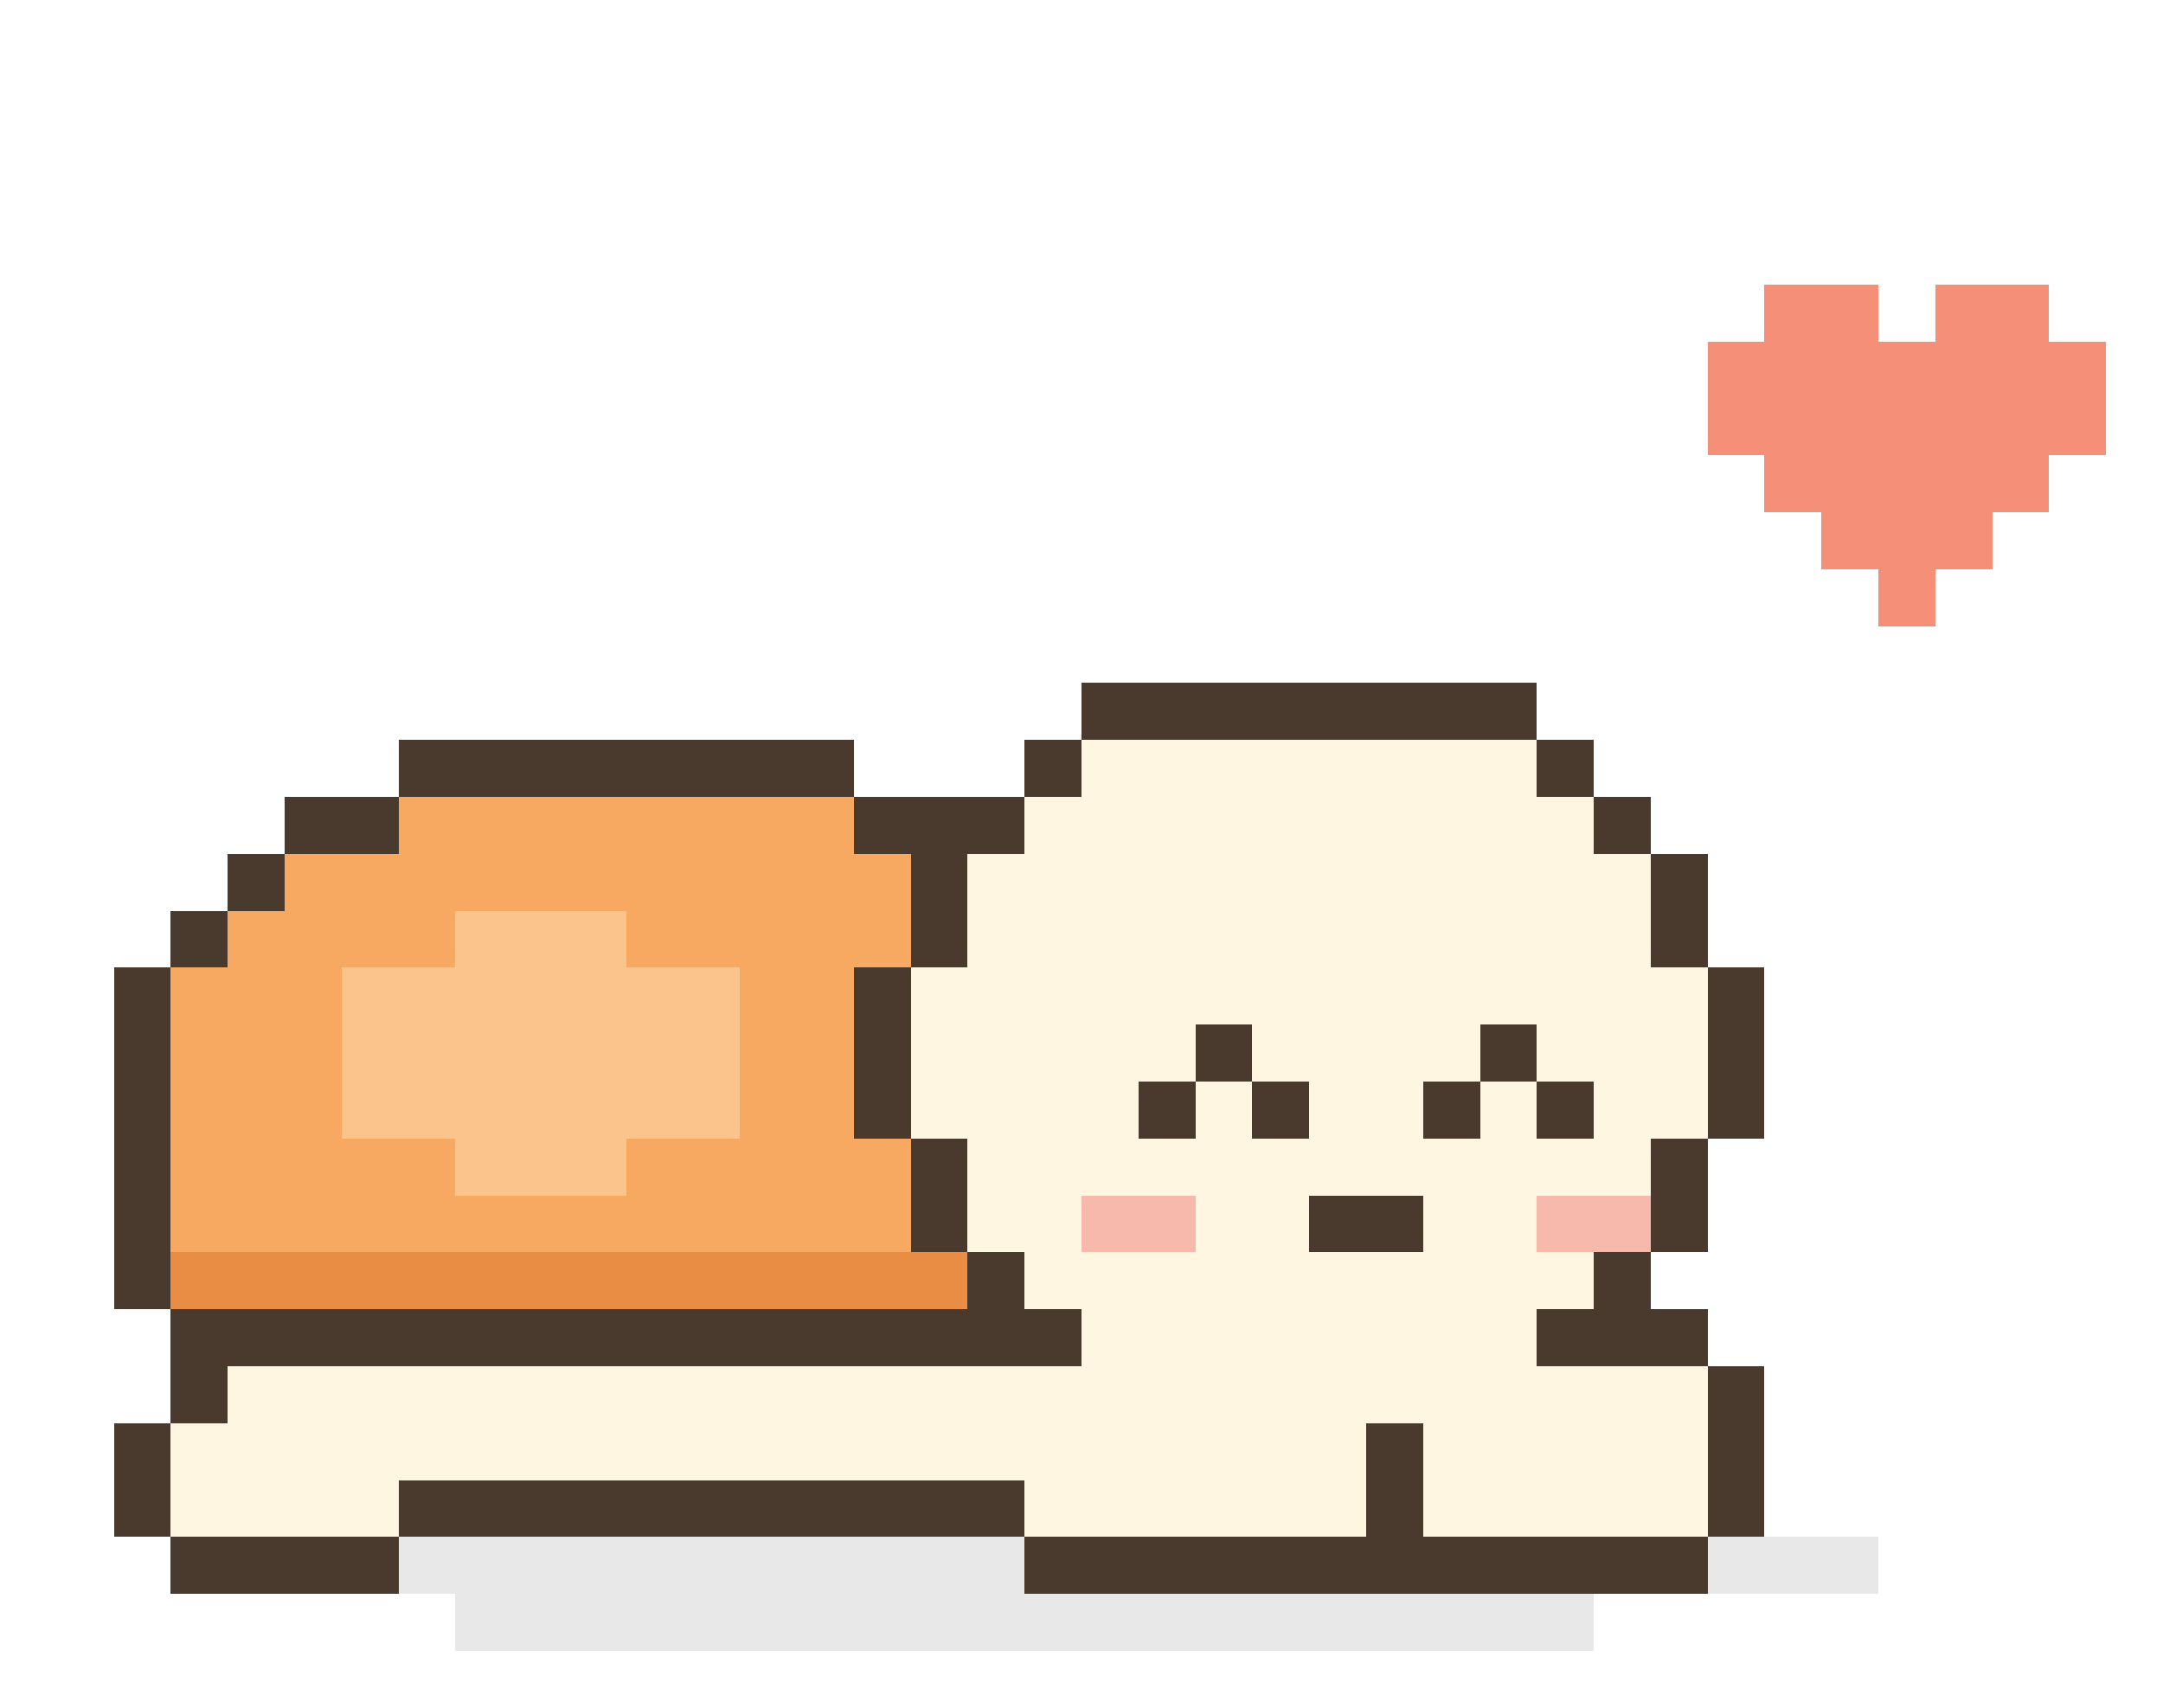
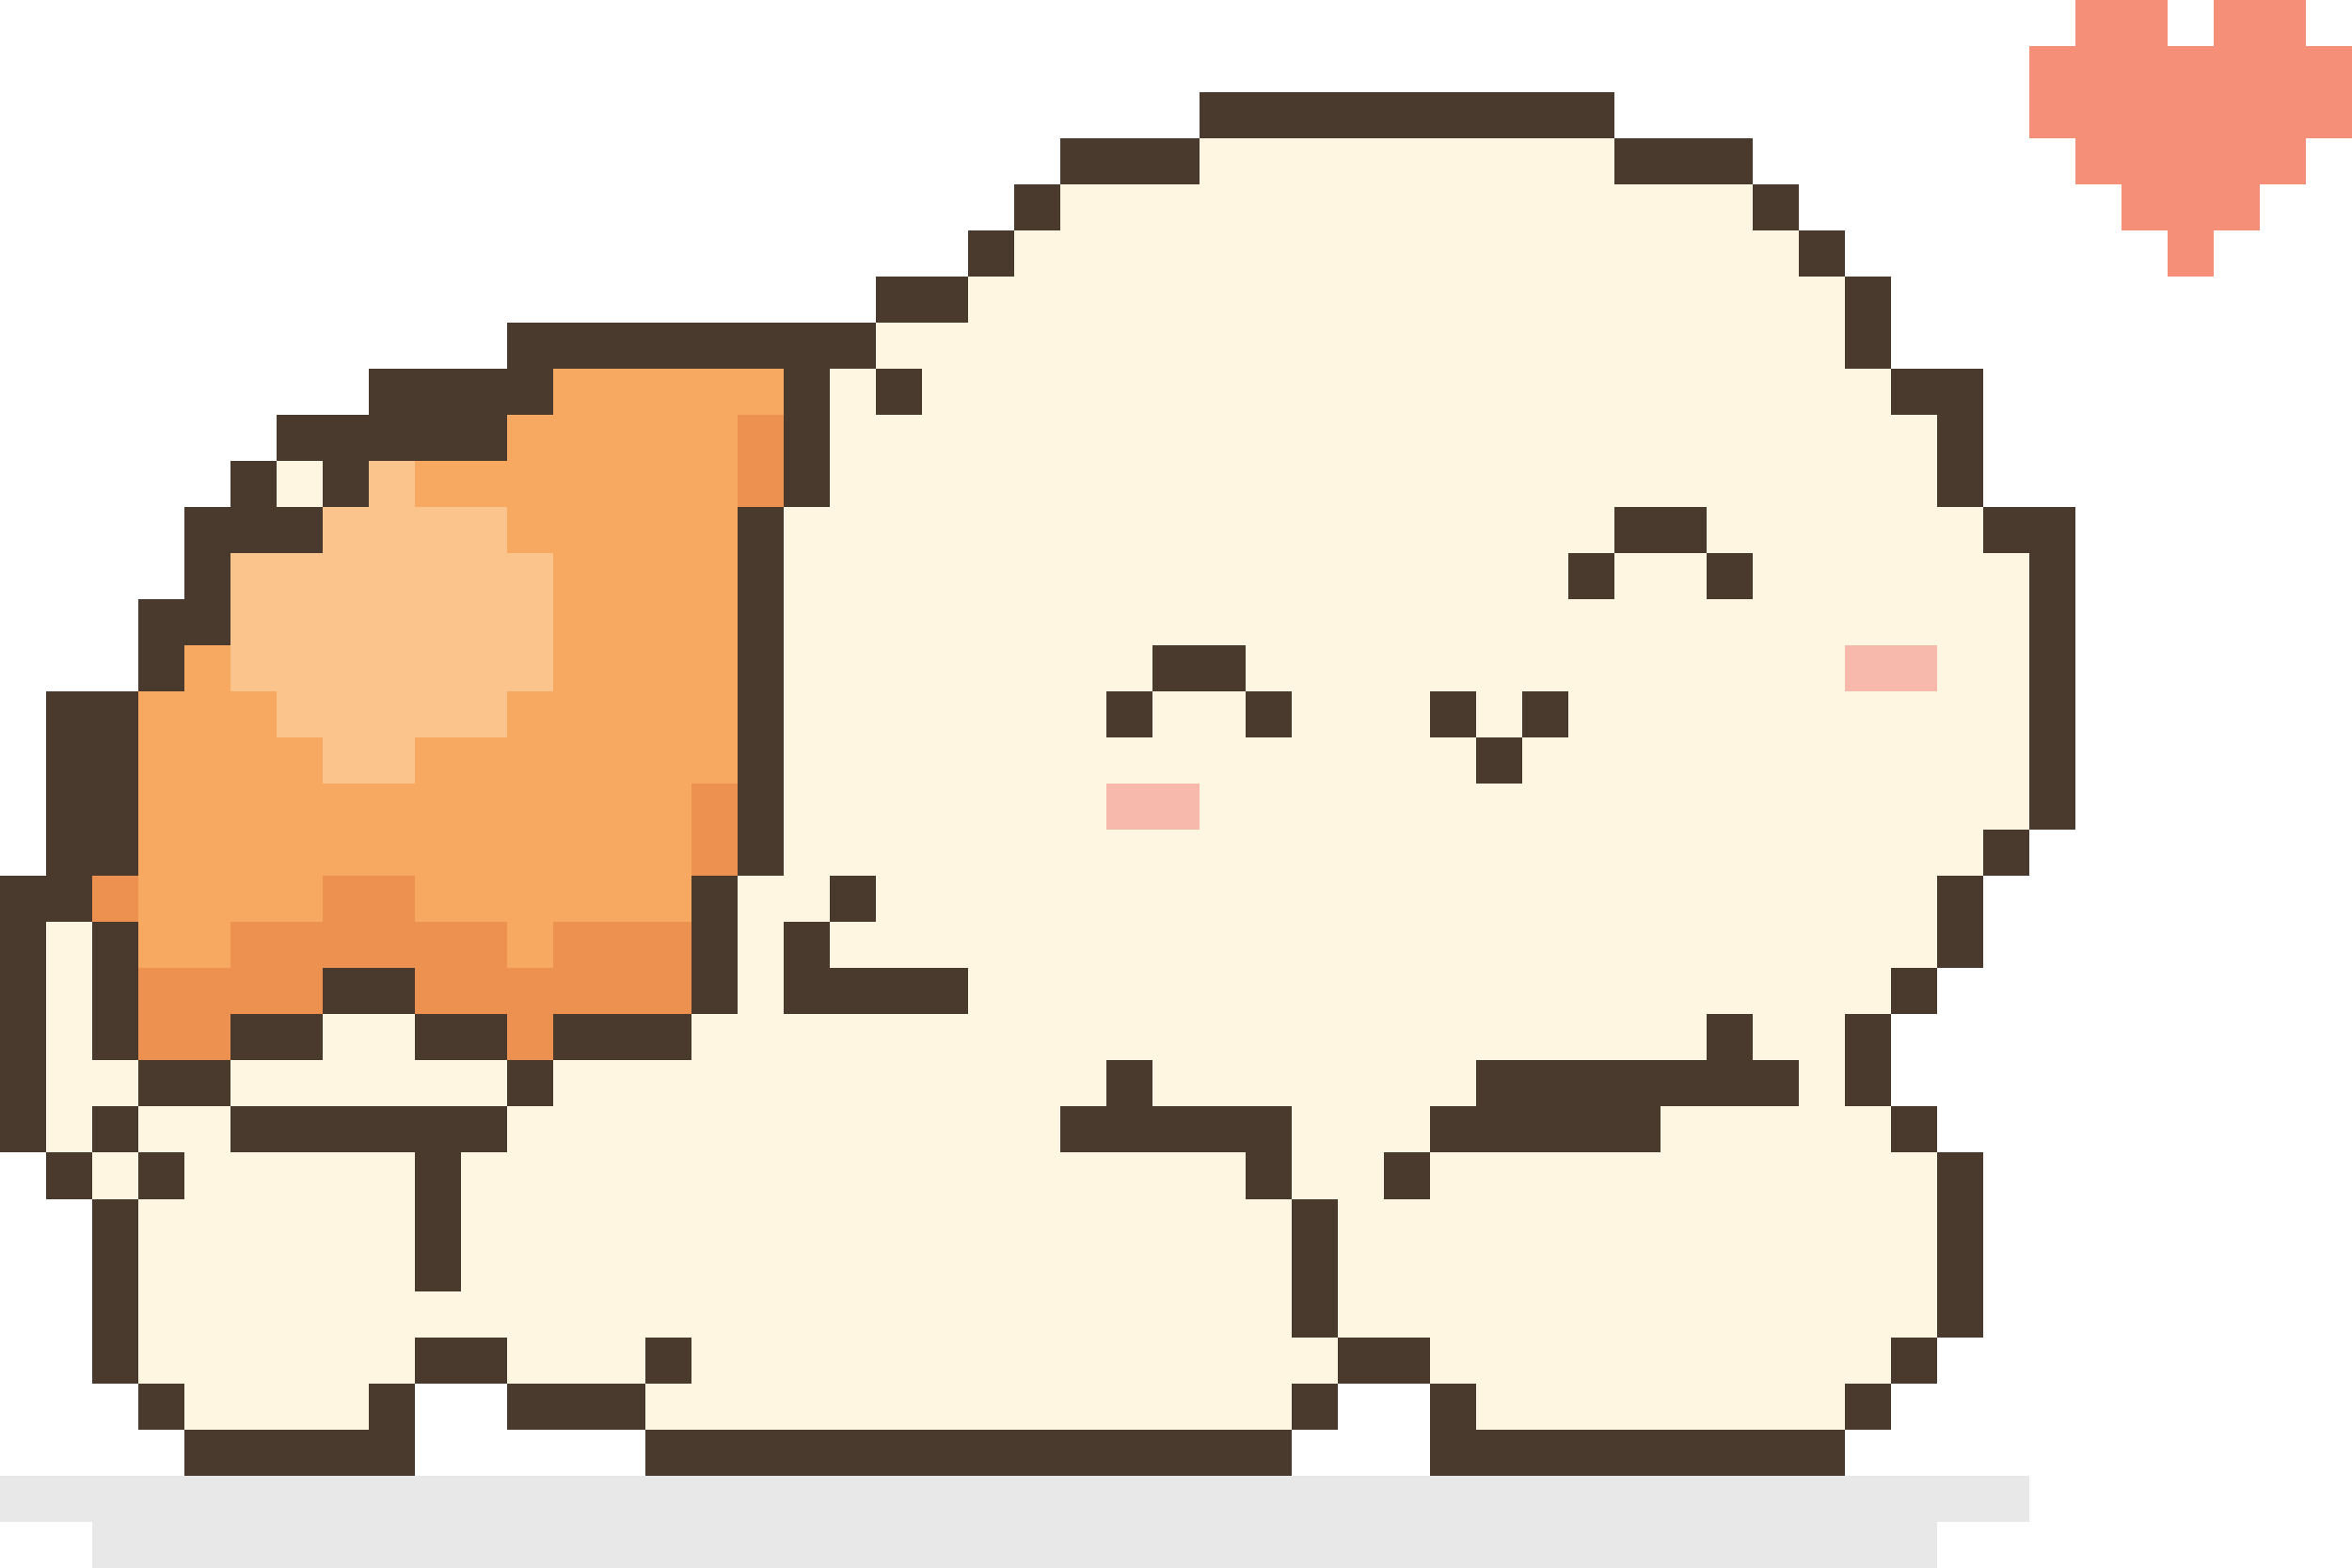
- <svg xmlns="http://www.w3.org/2000/svg" viewBox="0 0 38 30" shape-rendering="crispEdges">
-   <rect x="31" y="5" width="2" height="1" fill="#f58f77" />
-   <rect x="34" y="5" width="2" height="1" fill="#f58f77" />
-   <rect x="30" y="6" width="7" height="1" fill="#f58f77" />
-   <rect x="30" y="7" width="7" height="1" fill="#f58f77" />
-   <rect x="31" y="8" width="5" height="1" fill="#f58f77" />
-   <rect x="32" y="9" width="3" height="1" fill="#f58f77" />
-   <rect x="33" y="10" width="1" height="1" fill="#f58f77" />
-   <rect x="19" y="12" width="8" height="1" fill="#4a3a2e" />
-   <rect x="7" y="13" width="8" height="1" fill="#4a3a2e" />
-   <rect x="18" y="13" width="1" height="1" fill="#4a3a2e" />
-   <rect x="19" y="13" width="8" height="1" fill="#fff6e1" />
-   <rect x="27" y="13" width="1" height="1" fill="#4a3a2e" />
-   <rect x="5" y="14" width="2" height="1" fill="#4a3a2e" />
-   <rect x="7" y="14" width="8" height="1" fill="#f7a961" />
-   <rect x="15" y="14" width="3" height="1" fill="#4a3a2e" />
-   <rect x="18" y="14" width="10" height="1" fill="#fff6e1" />
-   <rect x="28" y="14" width="1" height="1" fill="#4a3a2e" />
-   <rect x="4" y="15" width="1" height="1" fill="#4a3a2e" />
-   <rect x="5" y="15" width="11" height="1" fill="#f7a961" />
+ <svg xmlns="http://www.w3.org/2000/svg" viewBox="0 0 51 34" shape-rendering="crispEdges">
+   <rect x="45" y="0" width="2" height="1" fill="#f58f77" />
+   <rect x="48" y="0" width="2" height="1" fill="#f58f77" />
+   <rect x="44" y="1" width="7" height="1" fill="#f58f77" />
+   <rect x="26" y="2" width="9" height="1" fill="#4a3a2e" />
+   <rect x="44" y="2" width="7" height="1" fill="#f58f77" />
+   <rect x="23" y="3" width="3" height="1" fill="#4a3a2e" />
+   <rect x="26" y="3" width="9" height="1" fill="#fff6e1" />
+   <rect x="35" y="3" width="3" height="1" fill="#4a3a2e" />
+   <rect x="45" y="3" width="5" height="1" fill="#f58f77" />
+   <rect x="22" y="4" width="1" height="1" fill="#4a3a2e" />
+   <rect x="23" y="4" width="15" height="1" fill="#fff6e1" />
+   <rect x="38" y="4" width="1" height="1" fill="#4a3a2e" />
+   <rect x="46" y="4" width="3" height="1" fill="#f58f77" />
+   <rect x="21" y="5" width="1" height="1" fill="#4a3a2e" />
+   <rect x="22" y="5" width="17" height="1" fill="#fff6e1" />
+   <rect x="39" y="5" width="1" height="1" fill="#4a3a2e" />
+   <rect x="47" y="5" width="1" height="1" fill="#f58f77" />
+   <rect x="19" y="6" width="2" height="1" fill="#4a3a2e" />
+   <rect x="21" y="6" width="19" height="1" fill="#fff6e1" />
+   <rect x="40" y="6" width="1" height="1" fill="#4a3a2e" />
+   <rect x="11" y="7" width="8" height="1" fill="#4a3a2e" />
+   <rect x="19" y="7" width="21" height="1" fill="#fff6e1" />
+   <rect x="40" y="7" width="1" height="1" fill="#4a3a2e" />
+   <rect x="8" y="8" width="4" height="1" fill="#4a3a2e" />
+   <rect x="12" y="8" width="5" height="1" fill="#f7a961" />
+   <rect x="17" y="8" width="1" height="1" fill="#4a3a2e" />
+   <rect x="18" y="8" width="1" height="1" fill="#fff6e1" />
+   <rect x="19" y="8" width="1" height="1" fill="#4a3a2e" />
+   <rect x="20" y="8" width="21" height="1" fill="#fff6e1" />
+   <rect x="41" y="8" width="2" height="1" fill="#4a3a2e" />
+   <rect x="6" y="9" width="5" height="1" fill="#4a3a2e" />
+   <rect x="11" y="9" width="5" height="1" fill="#f7a961" />
+   <rect x="16" y="9" width="1" height="1" fill="#ec9150" />
+   <rect x="17" y="9" width="1" height="1" fill="#4a3a2e" />
+   <rect x="18" y="9" width="24" height="1" fill="#fff6e1" />
+   <rect x="42" y="9" width="1" height="1" fill="#4a3a2e" />
+   <rect x="5" y="10" width="1" height="1" fill="#4a3a2e" />
+   <rect x="6" y="10" width="1" height="1" fill="#fff6e1" />
+   <rect x="7" y="10" width="1" height="1" fill="#4a3a2e" />
+   <rect x="8" y="10" width="1" height="1" fill="#fbc48d" />
+   <rect x="9" y="10" width="7" height="1" fill="#f7a961" />
+   <rect x="16" y="10" width="1" height="1" fill="#ec9150" />
+   <rect x="17" y="10" width="1" height="1" fill="#4a3a2e" />
+   <rect x="18" y="10" width="24" height="1" fill="#fff6e1" />
+   <rect x="42" y="10" width="1" height="1" fill="#4a3a2e" />
+   <rect x="4" y="11" width="3" height="1" fill="#4a3a2e" />
+   <rect x="7" y="11" width="4" height="1" fill="#fbc48d" />
+   <rect x="11" y="11" width="5" height="1" fill="#f7a961" />
+   <rect x="16" y="11" width="1" height="1" fill="#4a3a2e" />
+   <rect x="17" y="11" width="18" height="1" fill="#fff6e1" />
+   <rect x="35" y="11" width="2" height="1" fill="#4a3a2e" />
+   <rect x="37" y="11" width="6" height="1" fill="#fff6e1" />
+   <rect x="43" y="11" width="2" height="1" fill="#4a3a2e" />
+   <rect x="4" y="12" width="1" height="1" fill="#4a3a2e" />
+   <rect x="5" y="12" width="7" height="1" fill="#fbc48d" />
+   <rect x="12" y="12" width="4" height="1" fill="#f7a961" />
+   <rect x="16" y="12" width="1" height="1" fill="#4a3a2e" />
+   <rect x="17" y="12" width="17" height="1" fill="#fff6e1" />
+   <rect x="34" y="12" width="1" height="1" fill="#4a3a2e" />
+   <rect x="35" y="12" width="2" height="1" fill="#fff6e1" />
+   <rect x="37" y="12" width="1" height="1" fill="#4a3a2e" />
+   <rect x="38" y="12" width="6" height="1" fill="#fff6e1" />
+   <rect x="44" y="12" width="1" height="1" fill="#4a3a2e" />
+   <rect x="3" y="13" width="2" height="1" fill="#4a3a2e" />
+   <rect x="5" y="13" width="7" height="1" fill="#fbc48d" />
+   <rect x="12" y="13" width="4" height="1" fill="#f7a961" />
+   <rect x="16" y="13" width="1" height="1" fill="#4a3a2e" />
+   <rect x="17" y="13" width="27" height="1" fill="#fff6e1" />
+   <rect x="44" y="13" width="1" height="1" fill="#4a3a2e" />
+   <rect x="3" y="14" width="1" height="1" fill="#4a3a2e" />
+   <rect x="4" y="14" width="1" height="1" fill="#f7a961" />
+   <rect x="5" y="14" width="7" height="1" fill="#fbc48d" />
+   <rect x="12" y="14" width="4" height="1" fill="#f7a961" />
+   <rect x="16" y="14" width="1" height="1" fill="#4a3a2e" />
+   <rect x="17" y="14" width="8" height="1" fill="#fff6e1" />
+   <rect x="25" y="14" width="2" height="1" fill="#4a3a2e" />
+   <rect x="27" y="14" width="13" height="1" fill="#fff6e1" />
+   <rect x="40" y="14" width="2" height="1" fill="#f8b9ad" />
+   <rect x="42" y="14" width="2" height="1" fill="#fff6e1" />
+   <rect x="44" y="14" width="1" height="1" fill="#4a3a2e" />
+   <rect x="1" y="15" width="2" height="1" fill="#4a3a2e" />
+   <rect x="3" y="15" width="3" height="1" fill="#f7a961" />
+   <rect x="6" y="15" width="5" height="1" fill="#fbc48d" />
+   <rect x="11" y="15" width="5" height="1" fill="#f7a961" />
  <rect x="16" y="15" width="1" height="1" fill="#4a3a2e" />
-   <rect x="17" y="15" width="12" height="1" fill="#fff6e1" />
-   <rect x="29" y="15" width="1" height="1" fill="#4a3a2e" />
-   <rect x="3" y="16" width="1" height="1" fill="#4a3a2e" />
-   <rect x="4" y="16" width="4" height="1" fill="#f7a961" />
-   <rect x="8" y="16" width="3" height="1" fill="#fbc48d" />
-   <rect x="11" y="16" width="5" height="1" fill="#f7a961" />
+   <rect x="17" y="15" width="7" height="1" fill="#fff6e1" />
+   <rect x="24" y="15" width="1" height="1" fill="#4a3a2e" />
+   <rect x="25" y="15" width="2" height="1" fill="#fff6e1" />
+   <rect x="27" y="15" width="1" height="1" fill="#4a3a2e" />
+   <rect x="28" y="15" width="3" height="1" fill="#fff6e1" />
+   <rect x="31" y="15" width="1" height="1" fill="#4a3a2e" />
+   <rect x="32" y="15" width="1" height="1" fill="#fff6e1" />
+   <rect x="33" y="15" width="1" height="1" fill="#4a3a2e" />
+   <rect x="34" y="15" width="10" height="1" fill="#fff6e1" />
+   <rect x="44" y="15" width="1" height="1" fill="#4a3a2e" />
+   <rect x="1" y="16" width="2" height="1" fill="#4a3a2e" />
+   <rect x="3" y="16" width="4" height="1" fill="#f7a961" />
+   <rect x="7" y="16" width="2" height="1" fill="#fbc48d" />
+   <rect x="9" y="16" width="7" height="1" fill="#f7a961" />
  <rect x="16" y="16" width="1" height="1" fill="#4a3a2e" />
-   <rect x="17" y="16" width="12" height="1" fill="#fff6e1" />
-   <rect x="29" y="16" width="1" height="1" fill="#4a3a2e" />
-   <rect x="2" y="17" width="1" height="1" fill="#4a3a2e" />
-   <rect x="3" y="17" width="3" height="1" fill="#f7a961" />
-   <rect x="6" y="17" width="7" height="1" fill="#fbc48d" />
-   <rect x="13" y="17" width="2" height="1" fill="#f7a961" />
-   <rect x="15" y="17" width="1" height="1" fill="#4a3a2e" />
-   <rect x="16" y="17" width="14" height="1" fill="#fff6e1" />
-   <rect x="30" y="17" width="1" height="1" fill="#4a3a2e" />
-   <rect x="2" y="18" width="1" height="1" fill="#4a3a2e" />
-   <rect x="3" y="18" width="3" height="1" fill="#f7a961" />
-   <rect x="6" y="18" width="7" height="1" fill="#fbc48d" />
-   <rect x="13" y="18" width="2" height="1" fill="#f7a961" />
-   <rect x="15" y="18" width="1" height="1" fill="#4a3a2e" />
-   <rect x="16" y="18" width="5" height="1" fill="#fff6e1" />
-   <rect x="21" y="18" width="1" height="1" fill="#4a3a2e" />
-   <rect x="22" y="18" width="4" height="1" fill="#fff6e1" />
-   <rect x="26" y="18" width="1" height="1" fill="#4a3a2e" />
-   <rect x="27" y="18" width="3" height="1" fill="#fff6e1" />
-   <rect x="30" y="18" width="1" height="1" fill="#4a3a2e" />
-   <rect x="2" y="19" width="1" height="1" fill="#4a3a2e" />
-   <rect x="3" y="19" width="3" height="1" fill="#f7a961" />
-   <rect x="6" y="19" width="7" height="1" fill="#fbc48d" />
-   <rect x="13" y="19" width="2" height="1" fill="#f7a961" />
+   <rect x="17" y="16" width="15" height="1" fill="#fff6e1" />
+   <rect x="32" y="16" width="1" height="1" fill="#4a3a2e" />
+   <rect x="33" y="16" width="11" height="1" fill="#fff6e1" />
+   <rect x="44" y="16" width="1" height="1" fill="#4a3a2e" />
+   <rect x="1" y="17" width="2" height="1" fill="#4a3a2e" />
+   <rect x="3" y="17" width="12" height="1" fill="#f7a961" />
+   <rect x="15" y="17" width="1" height="1" fill="#ec9150" />
+   <rect x="16" y="17" width="1" height="1" fill="#4a3a2e" />
+   <rect x="17" y="17" width="7" height="1" fill="#fff6e1" />
+   <rect x="24" y="17" width="2" height="1" fill="#f8b9ad" />
+   <rect x="26" y="17" width="18" height="1" fill="#fff6e1" />
+   <rect x="44" y="17" width="1" height="1" fill="#4a3a2e" />
+   <rect x="1" y="18" width="2" height="1" fill="#4a3a2e" />
+   <rect x="3" y="18" width="12" height="1" fill="#f7a961" />
+   <rect x="15" y="18" width="1" height="1" fill="#ec9150" />
+   <rect x="16" y="18" width="1" height="1" fill="#4a3a2e" />
+   <rect x="17" y="18" width="26" height="1" fill="#fff6e1" />
+   <rect x="43" y="18" width="1" height="1" fill="#4a3a2e" />
+   <rect x="0" y="19" width="2" height="1" fill="#4a3a2e" />
+   <rect x="2" y="19" width="1" height="1" fill="#ec9150" />
+   <rect x="3" y="19" width="4" height="1" fill="#f7a961" />
+   <rect x="7" y="19" width="2" height="1" fill="#ec9150" />
+   <rect x="9" y="19" width="6" height="1" fill="#f7a961" />
  <rect x="15" y="19" width="1" height="1" fill="#4a3a2e" />
-   <rect x="16" y="19" width="4" height="1" fill="#fff6e1" />
-   <rect x="20" y="19" width="1" height="1" fill="#4a3a2e" />
-   <rect x="21" y="19" width="1" height="1" fill="#fff6e1" />
-   <rect x="22" y="19" width="1" height="1" fill="#4a3a2e" />
-   <rect x="23" y="19" width="2" height="1" fill="#fff6e1" />
-   <rect x="25" y="19" width="1" height="1" fill="#4a3a2e" />
-   <rect x="26" y="19" width="1" height="1" fill="#fff6e1" />
-   <rect x="27" y="19" width="1" height="1" fill="#4a3a2e" />
-   <rect x="28" y="19" width="2" height="1" fill="#fff6e1" />
-   <rect x="30" y="19" width="1" height="1" fill="#4a3a2e" />
+   <rect x="16" y="19" width="2" height="1" fill="#fff6e1" />
+   <rect x="18" y="19" width="1" height="1" fill="#4a3a2e" />
+   <rect x="19" y="19" width="23" height="1" fill="#fff6e1" />
+   <rect x="42" y="19" width="1" height="1" fill="#4a3a2e" />
+   <rect x="0" y="20" width="1" height="1" fill="#4a3a2e" />
+   <rect x="1" y="20" width="1" height="1" fill="#fff6e1" />
  <rect x="2" y="20" width="1" height="1" fill="#4a3a2e" />
-   <rect x="3" y="20" width="5" height="1" fill="#f7a961" />
-   <rect x="8" y="20" width="3" height="1" fill="#fbc48d" />
-   <rect x="11" y="20" width="5" height="1" fill="#f7a961" />
-   <rect x="16" y="20" width="1" height="1" fill="#4a3a2e" />
-   <rect x="17" y="20" width="12" height="1" fill="#fff6e1" />
-   <rect x="29" y="20" width="1" height="1" fill="#4a3a2e" />
+   <rect x="3" y="20" width="2" height="1" fill="#f7a961" />
+   <rect x="5" y="20" width="6" height="1" fill="#ec9150" />
+   <rect x="11" y="20" width="1" height="1" fill="#f7a961" />
+   <rect x="12" y="20" width="3" height="1" fill="#ec9150" />
+   <rect x="15" y="20" width="1" height="1" fill="#4a3a2e" />
+   <rect x="16" y="20" width="1" height="1" fill="#fff6e1" />
+   <rect x="17" y="20" width="1" height="1" fill="#4a3a2e" />
+   <rect x="18" y="20" width="24" height="1" fill="#fff6e1" />
+   <rect x="42" y="20" width="1" height="1" fill="#4a3a2e" />
+   <rect x="0" y="21" width="1" height="1" fill="#4a3a2e" />
+   <rect x="1" y="21" width="1" height="1" fill="#fff6e1" />
  <rect x="2" y="21" width="1" height="1" fill="#4a3a2e" />
-   <rect x="3" y="21" width="13" height="1" fill="#f7a961" />
-   <rect x="16" y="21" width="1" height="1" fill="#4a3a2e" />
-   <rect x="17" y="21" width="2" height="1" fill="#fff6e1" />
-   <rect x="19" y="21" width="2" height="1" fill="#f8b9ad" />
-   <rect x="21" y="21" width="2" height="1" fill="#fff6e1" />
-   <rect x="23" y="21" width="2" height="1" fill="#4a3a2e" />
-   <rect x="25" y="21" width="2" height="1" fill="#fff6e1" />
-   <rect x="27" y="21" width="2" height="1" fill="#f8b9ad" />
-   <rect x="29" y="21" width="1" height="1" fill="#4a3a2e" />
+   <rect x="3" y="21" width="4" height="1" fill="#ec9150" />
+   <rect x="7" y="21" width="2" height="1" fill="#4a3a2e" />
+   <rect x="9" y="21" width="6" height="1" fill="#ec9150" />
+   <rect x="15" y="21" width="1" height="1" fill="#4a3a2e" />
+   <rect x="16" y="21" width="1" height="1" fill="#fff6e1" />
+   <rect x="17" y="21" width="4" height="1" fill="#4a3a2e" />
+   <rect x="21" y="21" width="20" height="1" fill="#fff6e1" />
+   <rect x="41" y="21" width="1" height="1" fill="#4a3a2e" />
+   <rect x="0" y="22" width="1" height="1" fill="#4a3a2e" />
+   <rect x="1" y="22" width="1" height="1" fill="#fff6e1" />
  <rect x="2" y="22" width="1" height="1" fill="#4a3a2e" />
-   <rect x="3" y="22" width="14" height="1" fill="#e98d44" />
-   <rect x="17" y="22" width="1" height="1" fill="#4a3a2e" />
-   <rect x="18" y="22" width="10" height="1" fill="#fff6e1" />
-   <rect x="28" y="22" width="1" height="1" fill="#4a3a2e" />
-   <rect x="3" y="23" width="16" height="1" fill="#4a3a2e" />
-   <rect x="19" y="23" width="8" height="1" fill="#fff6e1" />
-   <rect x="27" y="23" width="3" height="1" fill="#4a3a2e" />
-   <rect x="3" y="24" width="1" height="1" fill="#4a3a2e" />
-   <rect x="4" y="24" width="26" height="1" fill="#fff6e1" />
-   <rect x="30" y="24" width="1" height="1" fill="#4a3a2e" />
-   <rect x="2" y="25" width="1" height="1" fill="#4a3a2e" />
-   <rect x="3" y="25" width="21" height="1" fill="#fff6e1" />
-   <rect x="24" y="25" width="1" height="1" fill="#4a3a2e" />
-   <rect x="25" y="25" width="5" height="1" fill="#fff6e1" />
+   <rect x="3" y="22" width="2" height="1" fill="#ec9150" />
+   <rect x="5" y="22" width="2" height="1" fill="#4a3a2e" />
+   <rect x="7" y="22" width="2" height="1" fill="#fff6e1" />
+   <rect x="9" y="22" width="2" height="1" fill="#4a3a2e" />
+   <rect x="11" y="22" width="1" height="1" fill="#ec9150" />
+   <rect x="12" y="22" width="3" height="1" fill="#4a3a2e" />
+   <rect x="15" y="22" width="22" height="1" fill="#fff6e1" />
+   <rect x="37" y="22" width="1" height="1" fill="#4a3a2e" />
+   <rect x="38" y="22" width="2" height="1" fill="#fff6e1" />
+   <rect x="40" y="22" width="1" height="1" fill="#4a3a2e" />
+   <rect x="0" y="23" width="1" height="1" fill="#4a3a2e" />
+   <rect x="1" y="23" width="2" height="1" fill="#fff6e1" />
+   <rect x="3" y="23" width="2" height="1" fill="#4a3a2e" />
+   <rect x="5" y="23" width="6" height="1" fill="#fff6e1" />
+   <rect x="11" y="23" width="1" height="1" fill="#4a3a2e" />
+   <rect x="12" y="23" width="12" height="1" fill="#fff6e1" />
+   <rect x="24" y="23" width="1" height="1" fill="#4a3a2e" />
+   <rect x="25" y="23" width="7" height="1" fill="#fff6e1" />
+   <rect x="32" y="23" width="7" height="1" fill="#4a3a2e" />
+   <rect x="39" y="23" width="1" height="1" fill="#fff6e1" />
+   <rect x="40" y="23" width="1" height="1" fill="#4a3a2e" />
+   <rect x="0" y="24" width="1" height="1" fill="#4a3a2e" />
+   <rect x="1" y="24" width="1" height="1" fill="#fff6e1" />
+   <rect x="2" y="24" width="1" height="1" fill="#4a3a2e" />
+   <rect x="3" y="24" width="2" height="1" fill="#fff6e1" />
+   <rect x="5" y="24" width="6" height="1" fill="#4a3a2e" />
+   <rect x="11" y="24" width="12" height="1" fill="#fff6e1" />
+   <rect x="23" y="24" width="5" height="1" fill="#4a3a2e" />
+   <rect x="28" y="24" width="3" height="1" fill="#fff6e1" />
+   <rect x="31" y="24" width="5" height="1" fill="#4a3a2e" />
+   <rect x="36" y="24" width="5" height="1" fill="#fff6e1" />
+   <rect x="41" y="24" width="1" height="1" fill="#4a3a2e" />
+   <rect x="1" y="25" width="1" height="1" fill="#4a3a2e" />
+   <rect x="2" y="25" width="1" height="1" fill="#fff6e1" />
+   <rect x="3" y="25" width="1" height="1" fill="#4a3a2e" />
+   <rect x="4" y="25" width="5" height="1" fill="#fff6e1" />
+   <rect x="9" y="25" width="1" height="1" fill="#4a3a2e" />
+   <rect x="10" y="25" width="17" height="1" fill="#fff6e1" />
+   <rect x="27" y="25" width="1" height="1" fill="#4a3a2e" />
+   <rect x="28" y="25" width="2" height="1" fill="#fff6e1" />
  <rect x="30" y="25" width="1" height="1" fill="#4a3a2e" />
+   <rect x="31" y="25" width="11" height="1" fill="#fff6e1" />
+   <rect x="42" y="25" width="1" height="1" fill="#4a3a2e" />
  <rect x="2" y="26" width="1" height="1" fill="#4a3a2e" />
-   <rect x="3" y="26" width="4" height="1" fill="#fff6e1" />
-   <rect x="7" y="26" width="11" height="1" fill="#4a3a2e" />
-   <rect x="18" y="26" width="6" height="1" fill="#fff6e1" />
-   <rect x="24" y="26" width="1" height="1" fill="#4a3a2e" />
-   <rect x="25" y="26" width="5" height="1" fill="#fff6e1" />
-   <rect x="30" y="26" width="1" height="1" fill="#4a3a2e" />
-   <rect x="3" y="27" width="4" height="1" fill="#4a3a2e" />
-   <rect x="7" y="27" width="11" height="1" fill="#000000" fill-opacity="0.09" />
-   <rect x="18" y="27" width="12" height="1" fill="#4a3a2e" />
-   <rect x="30" y="27" width="3" height="1" fill="#000000" fill-opacity="0.09" />
-   <rect x="8" y="28" width="20" height="1" fill="#000000" fill-opacity="0.09" />
+   <rect x="3" y="26" width="6" height="1" fill="#fff6e1" />
+   <rect x="9" y="26" width="1" height="1" fill="#4a3a2e" />
+   <rect x="10" y="26" width="18" height="1" fill="#fff6e1" />
+   <rect x="28" y="26" width="1" height="1" fill="#4a3a2e" />
+   <rect x="29" y="26" width="13" height="1" fill="#fff6e1" />
+   <rect x="42" y="26" width="1" height="1" fill="#4a3a2e" />
+   <rect x="2" y="27" width="1" height="1" fill="#4a3a2e" />
+   <rect x="3" y="27" width="6" height="1" fill="#fff6e1" />
+   <rect x="9" y="27" width="1" height="1" fill="#4a3a2e" />
+   <rect x="10" y="27" width="18" height="1" fill="#fff6e1" />
+   <rect x="28" y="27" width="1" height="1" fill="#4a3a2e" />
+   <rect x="29" y="27" width="13" height="1" fill="#fff6e1" />
+   <rect x="42" y="27" width="1" height="1" fill="#4a3a2e" />
+   <rect x="2" y="28" width="1" height="1" fill="#4a3a2e" />
+   <rect x="3" y="28" width="25" height="1" fill="#fff6e1" />
+   <rect x="28" y="28" width="1" height="1" fill="#4a3a2e" />
+   <rect x="29" y="28" width="13" height="1" fill="#fff6e1" />
+   <rect x="42" y="28" width="1" height="1" fill="#4a3a2e" />
+   <rect x="2" y="29" width="1" height="1" fill="#4a3a2e" />
+   <rect x="3" y="29" width="6" height="1" fill="#fff6e1" />
+   <rect x="9" y="29" width="2" height="1" fill="#4a3a2e" />
+   <rect x="11" y="29" width="3" height="1" fill="#fff6e1" />
+   <rect x="14" y="29" width="1" height="1" fill="#4a3a2e" />
+   <rect x="15" y="29" width="14" height="1" fill="#fff6e1" />
+   <rect x="29" y="29" width="2" height="1" fill="#4a3a2e" />
+   <rect x="31" y="29" width="10" height="1" fill="#fff6e1" />
+   <rect x="41" y="29" width="1" height="1" fill="#4a3a2e" />
+   <rect x="3" y="30" width="1" height="1" fill="#4a3a2e" />
+   <rect x="4" y="30" width="4" height="1" fill="#fff6e1" />
+   <rect x="8" y="30" width="1" height="1" fill="#4a3a2e" />
+   <rect x="11" y="30" width="3" height="1" fill="#4a3a2e" />
+   <rect x="14" y="30" width="14" height="1" fill="#fff6e1" />
+   <rect x="28" y="30" width="1" height="1" fill="#4a3a2e" />
+   <rect x="31" y="30" width="1" height="1" fill="#4a3a2e" />
+   <rect x="32" y="30" width="8" height="1" fill="#fff6e1" />
+   <rect x="40" y="30" width="1" height="1" fill="#4a3a2e" />
+   <rect x="4" y="31" width="5" height="1" fill="#4a3a2e" />
+   <rect x="14" y="31" width="14" height="1" fill="#4a3a2e" />
+   <rect x="31" y="31" width="9" height="1" fill="#4a3a2e" />
+   <rect x="0" y="32" width="44" height="1" fill="#000000" fill-opacity="0.09" />
+   <rect x="2" y="33" width="40" height="1" fill="#000000" fill-opacity="0.09" />
</svg>
